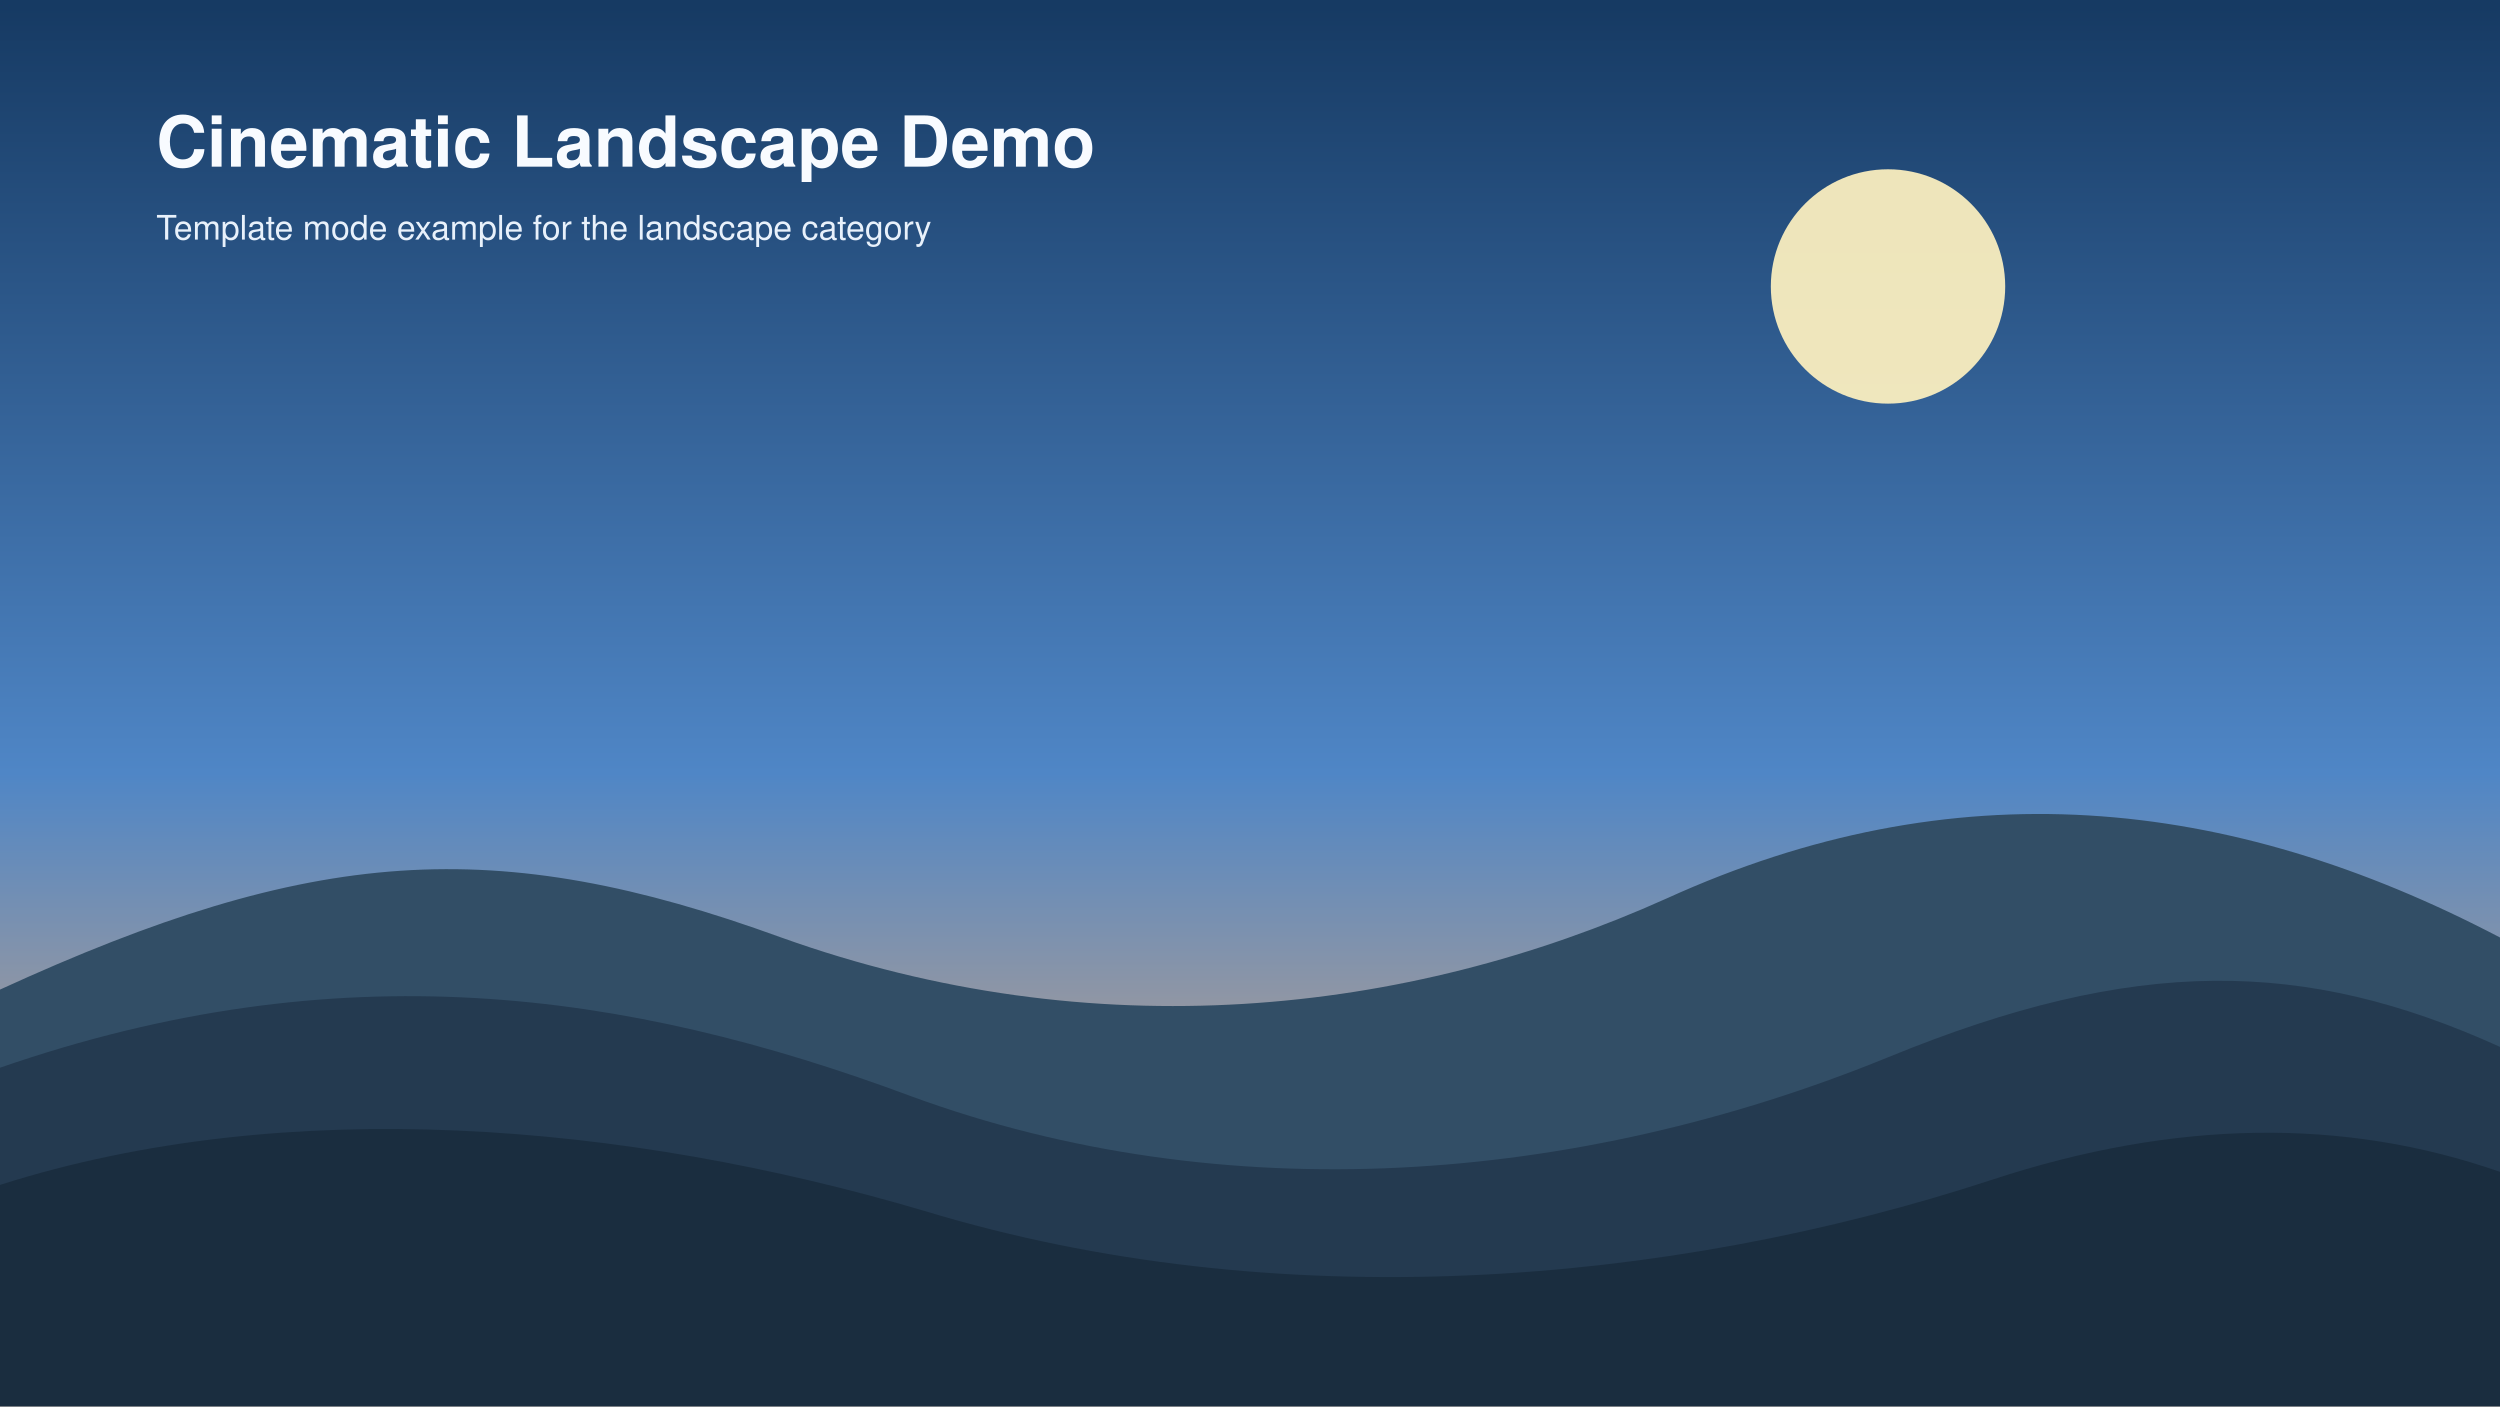
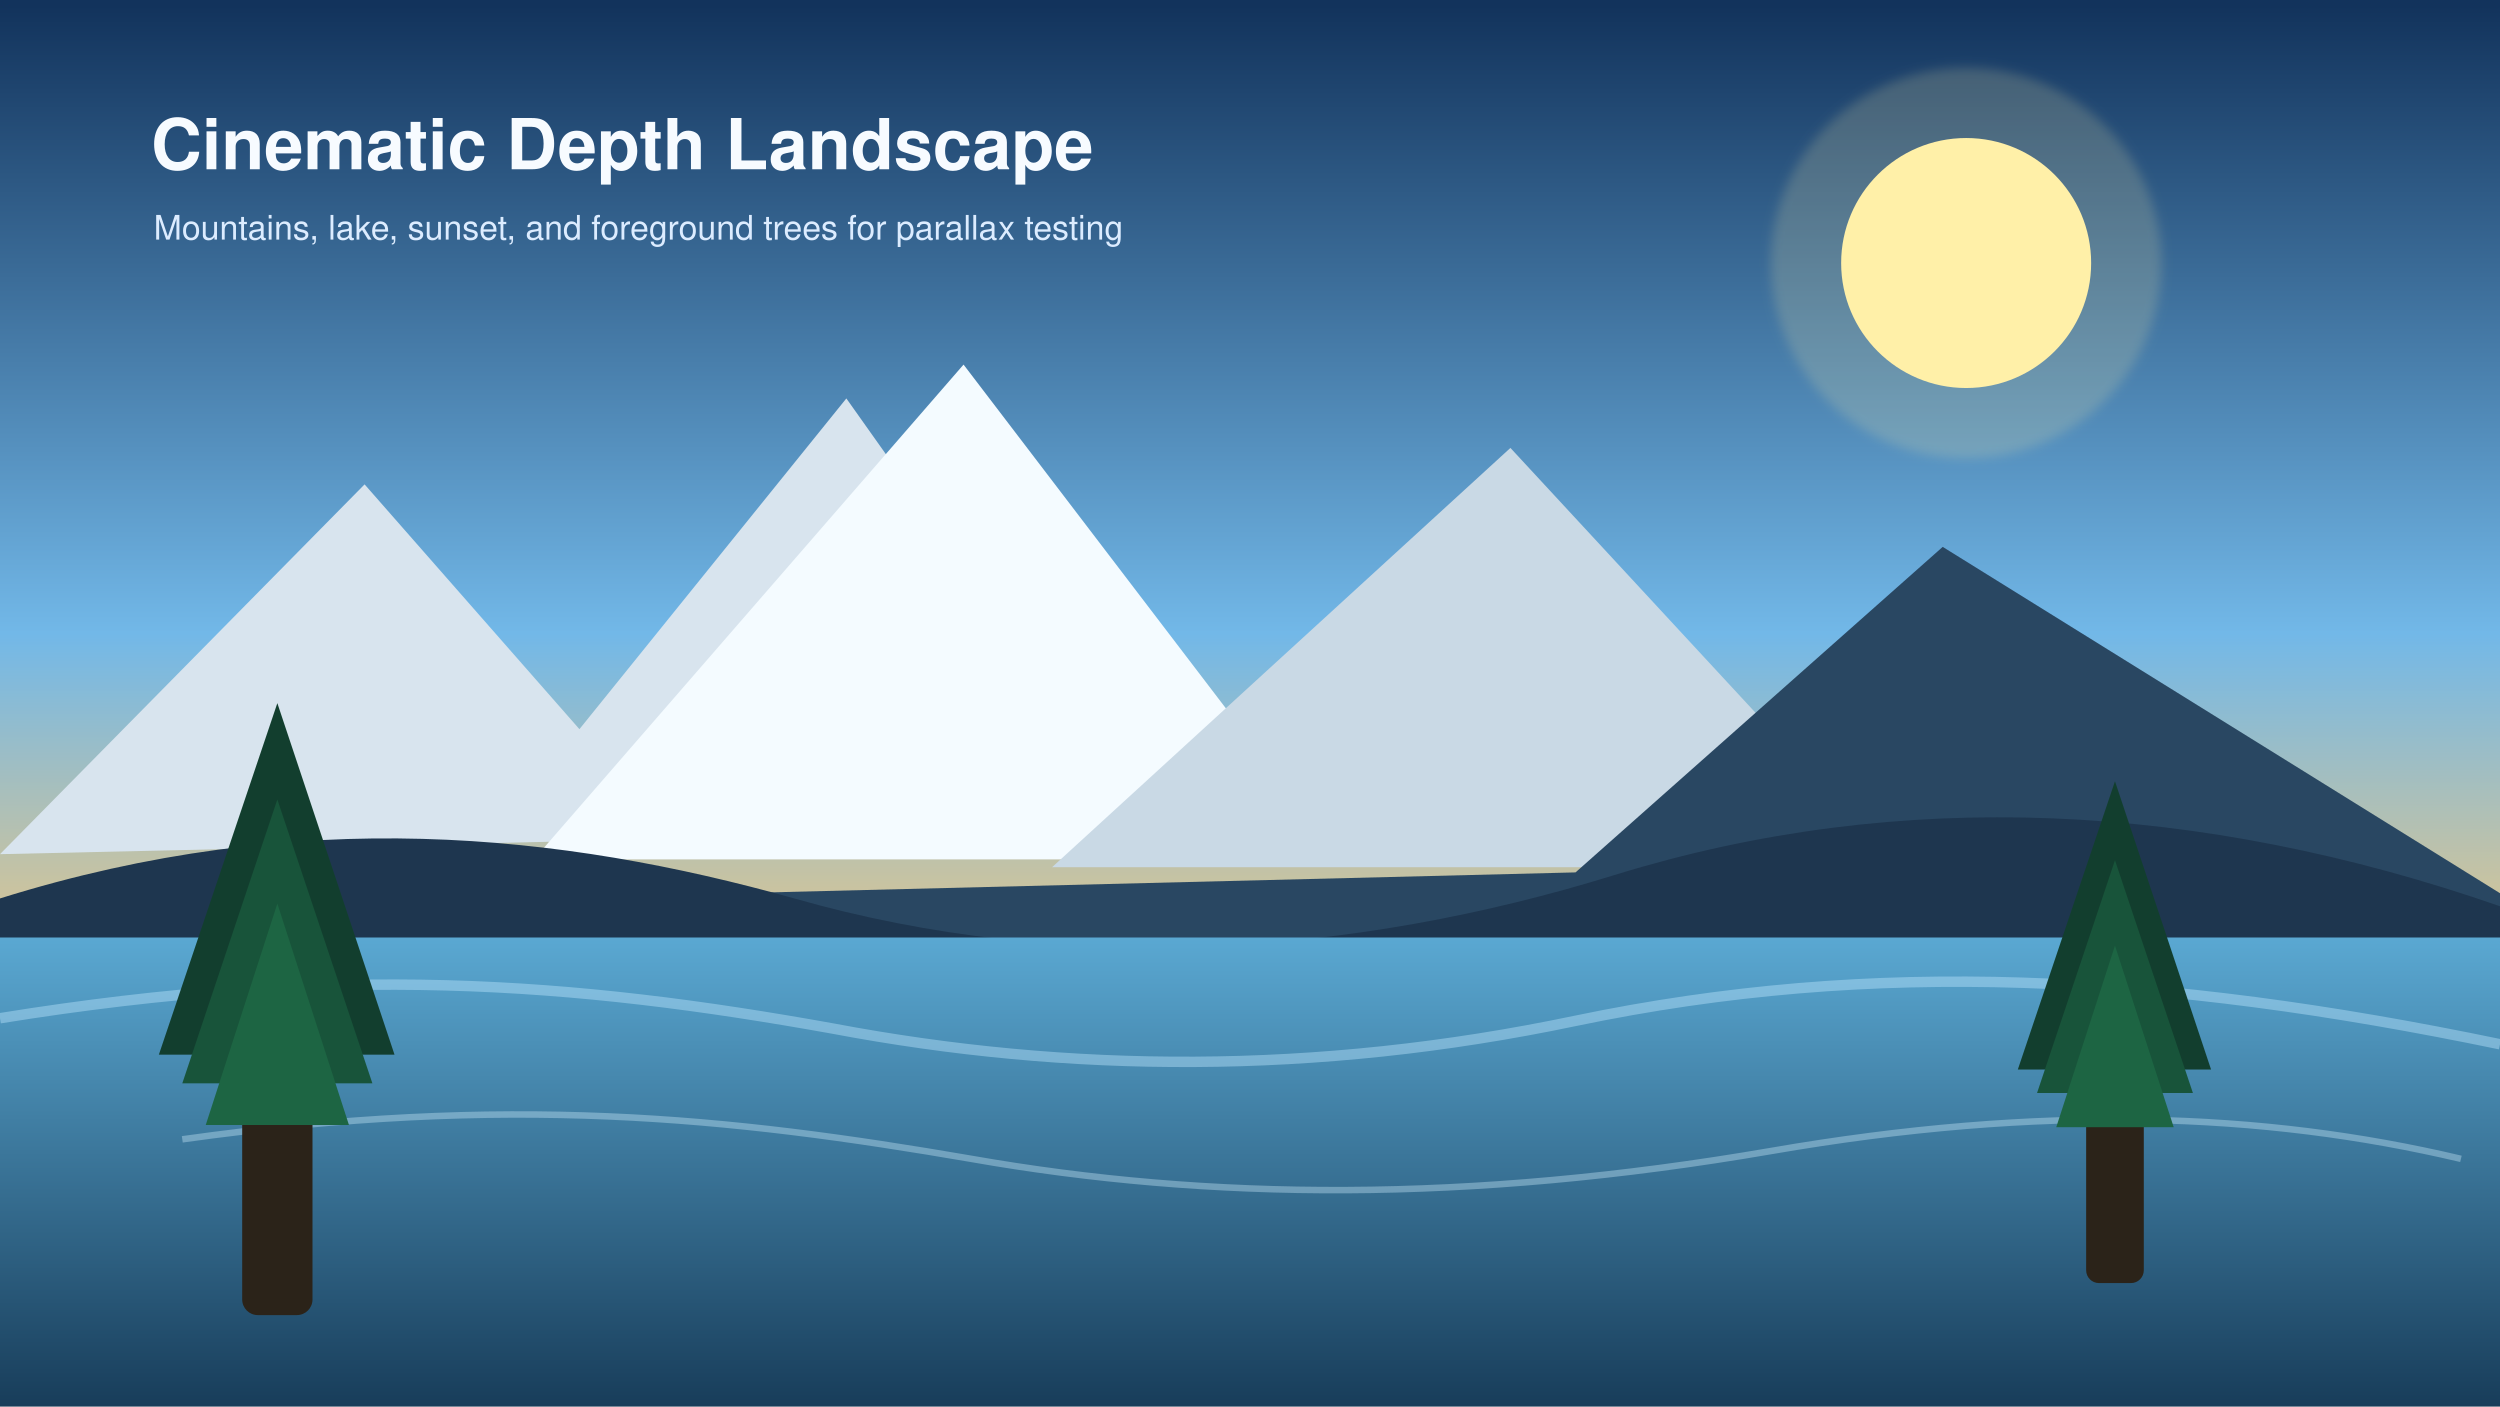
<svg xmlns="http://www.w3.org/2000/svg" width="1920" height="1080" viewBox="0 0 1920 1080">
  <defs>
    <linearGradient id="sky" x1="0" y1="0" x2="0" y2="1">
-       <stop offset="0%" stop-color="#163a63" />
-       <stop offset="55%" stop-color="#4f86c6" />
-       <stop offset="100%" stop-color="#ffb26b" />
+       <stop offset="0%" stop-color="#12335c" />
+       <stop offset="45%" stop-color="#72b8e8" />
+       <stop offset="73%" stop-color="#f7c97b" />
+       <stop offset="100%" stop-color="#f7f0d7" />
    </linearGradient>
+     <linearGradient id="lake" x1="0" y1="0" x2="0" y2="1">
+       <stop offset="0%" stop-color="#5aa8d2" />
+       <stop offset="100%" stop-color="#183d5a" />
+     </linearGradient>
+     <filter id="soft" x="-10%" y="-10%" width="120%" height="120%">
+       <feGaussianBlur stdDeviation="4" />
+     </filter>
  </defs>
  <rect width="1920" height="1080" fill="url(#sky)" />
-   <circle cx="1450" cy="220" r="90" fill="#fff2c0" opacity="0.92" />
-   <path d="M0 760 C240 650 380 640 600 720 C840 806 1080 780 1280 690 C1500 590 1710 610 1920 720 V1080 H0 Z" fill="#324e66" />
-   <path d="M0 820 C260 730 480 760 700 842 C940 930 1210 910 1450 812 C1640 734 1770 736 1920 804 V1080 H0 Z" fill="#243a50" />
-   <path d="M0 910 C220 840 480 862 710 930 C980 1012 1280 988 1530 906 C1670 860 1800 858 1920 900 V1080 H0 Z" fill="#1a2d3f" />
-   <text x="120" y="128" font-family="Helvetica, Arial, sans-serif" font-size="54" font-weight="700" fill="#f8fbff">Cinematic Landscape Demo</text>
-   <text x="120" y="184" font-family="Helvetica, Arial, sans-serif" font-size="26" fill="#e8f1fb">Template mode example for the landscape category</text>
+   <circle cx="1510" cy="202" r="96" fill="#fff0a8" />
+   <circle cx="1510" cy="202" r="150" fill="#fff0a8" opacity="0.18" filter="url(#soft)" />
+   <path d="M0 656 L280 372 L445 560 L650 306 L884 636 Z" fill="#d8e4ee" />
+   <path d="M410 660 L740 280 L1030 660 Z" fill="#f4fbff" />
+   <path d="M808 666 L1160 344 L1458 666 Z" fill="#c9d9e5" />
+   <path d="M1210 670 L1492 420 L1920 686 L1920 1080 L0 1080 L0 700 Z" fill="#294762" />
+   <path d="M0 690 C230 618 432 640 610 690 C820 750 1040 734 1240 672 C1460 604 1690 616 1920 696 L1920 1080 L0 1080 Z" fill="#1e364f" />
+   <rect x="0" y="720" width="1920" height="360" fill="url(#lake)" />
+   <path d="M0 782 C260 740 440 754 640 790 C820 824 1010 826 1210 784 C1440 736 1660 748 1920 802" fill="none" stroke="#bfe8ff" stroke-width="8" opacity="0.42" />
+   <path d="M140 875 C390 840 560 858 746 890 C928 922 1128 924 1360 884 C1568 848 1738 854 1890 890" fill="none" stroke="#d4f0ff" stroke-width="5" opacity="0.36" />
+   <g transform="translate(98 540)">
+     <rect x="88" y="250" width="54" height="220" rx="12" fill="#2b2319" />
+     <path d="M115 0 L24 270 L205 270 Z" fill="#123e2e" />
+     <path d="M115 74 L42 292 L188 292 Z" fill="#18543a" />
+     <path d="M115 154 L60 324 L170 324 Z" fill="#1d6543" />
+   </g>
+   <g transform="translate(1530 600) scale(0.82)">
+     <rect x="88" y="250" width="54" height="220" rx="12" fill="#2b2319" />
+     <path d="M115 0 L24 270 L205 270 Z" fill="#123e2e" />
+     <path d="M115 74 L42 292 L188 292 Z" fill="#18543a" />
+     <path d="M115 154 L60 324 L170 324 Z" fill="#1d6543" />
+   </g>
+   <text x="116" y="130" font-family="Helvetica, Arial, sans-serif" font-size="54" font-weight="800" fill="#f7fbff">Cinematic Depth Landscape</text>
+   <text x="118" y="184" font-family="Helvetica, Arial, sans-serif" font-size="26" fill="#dcecff">Mountains, lake, sunset, and foreground trees for parallax testing</text>
</svg>
